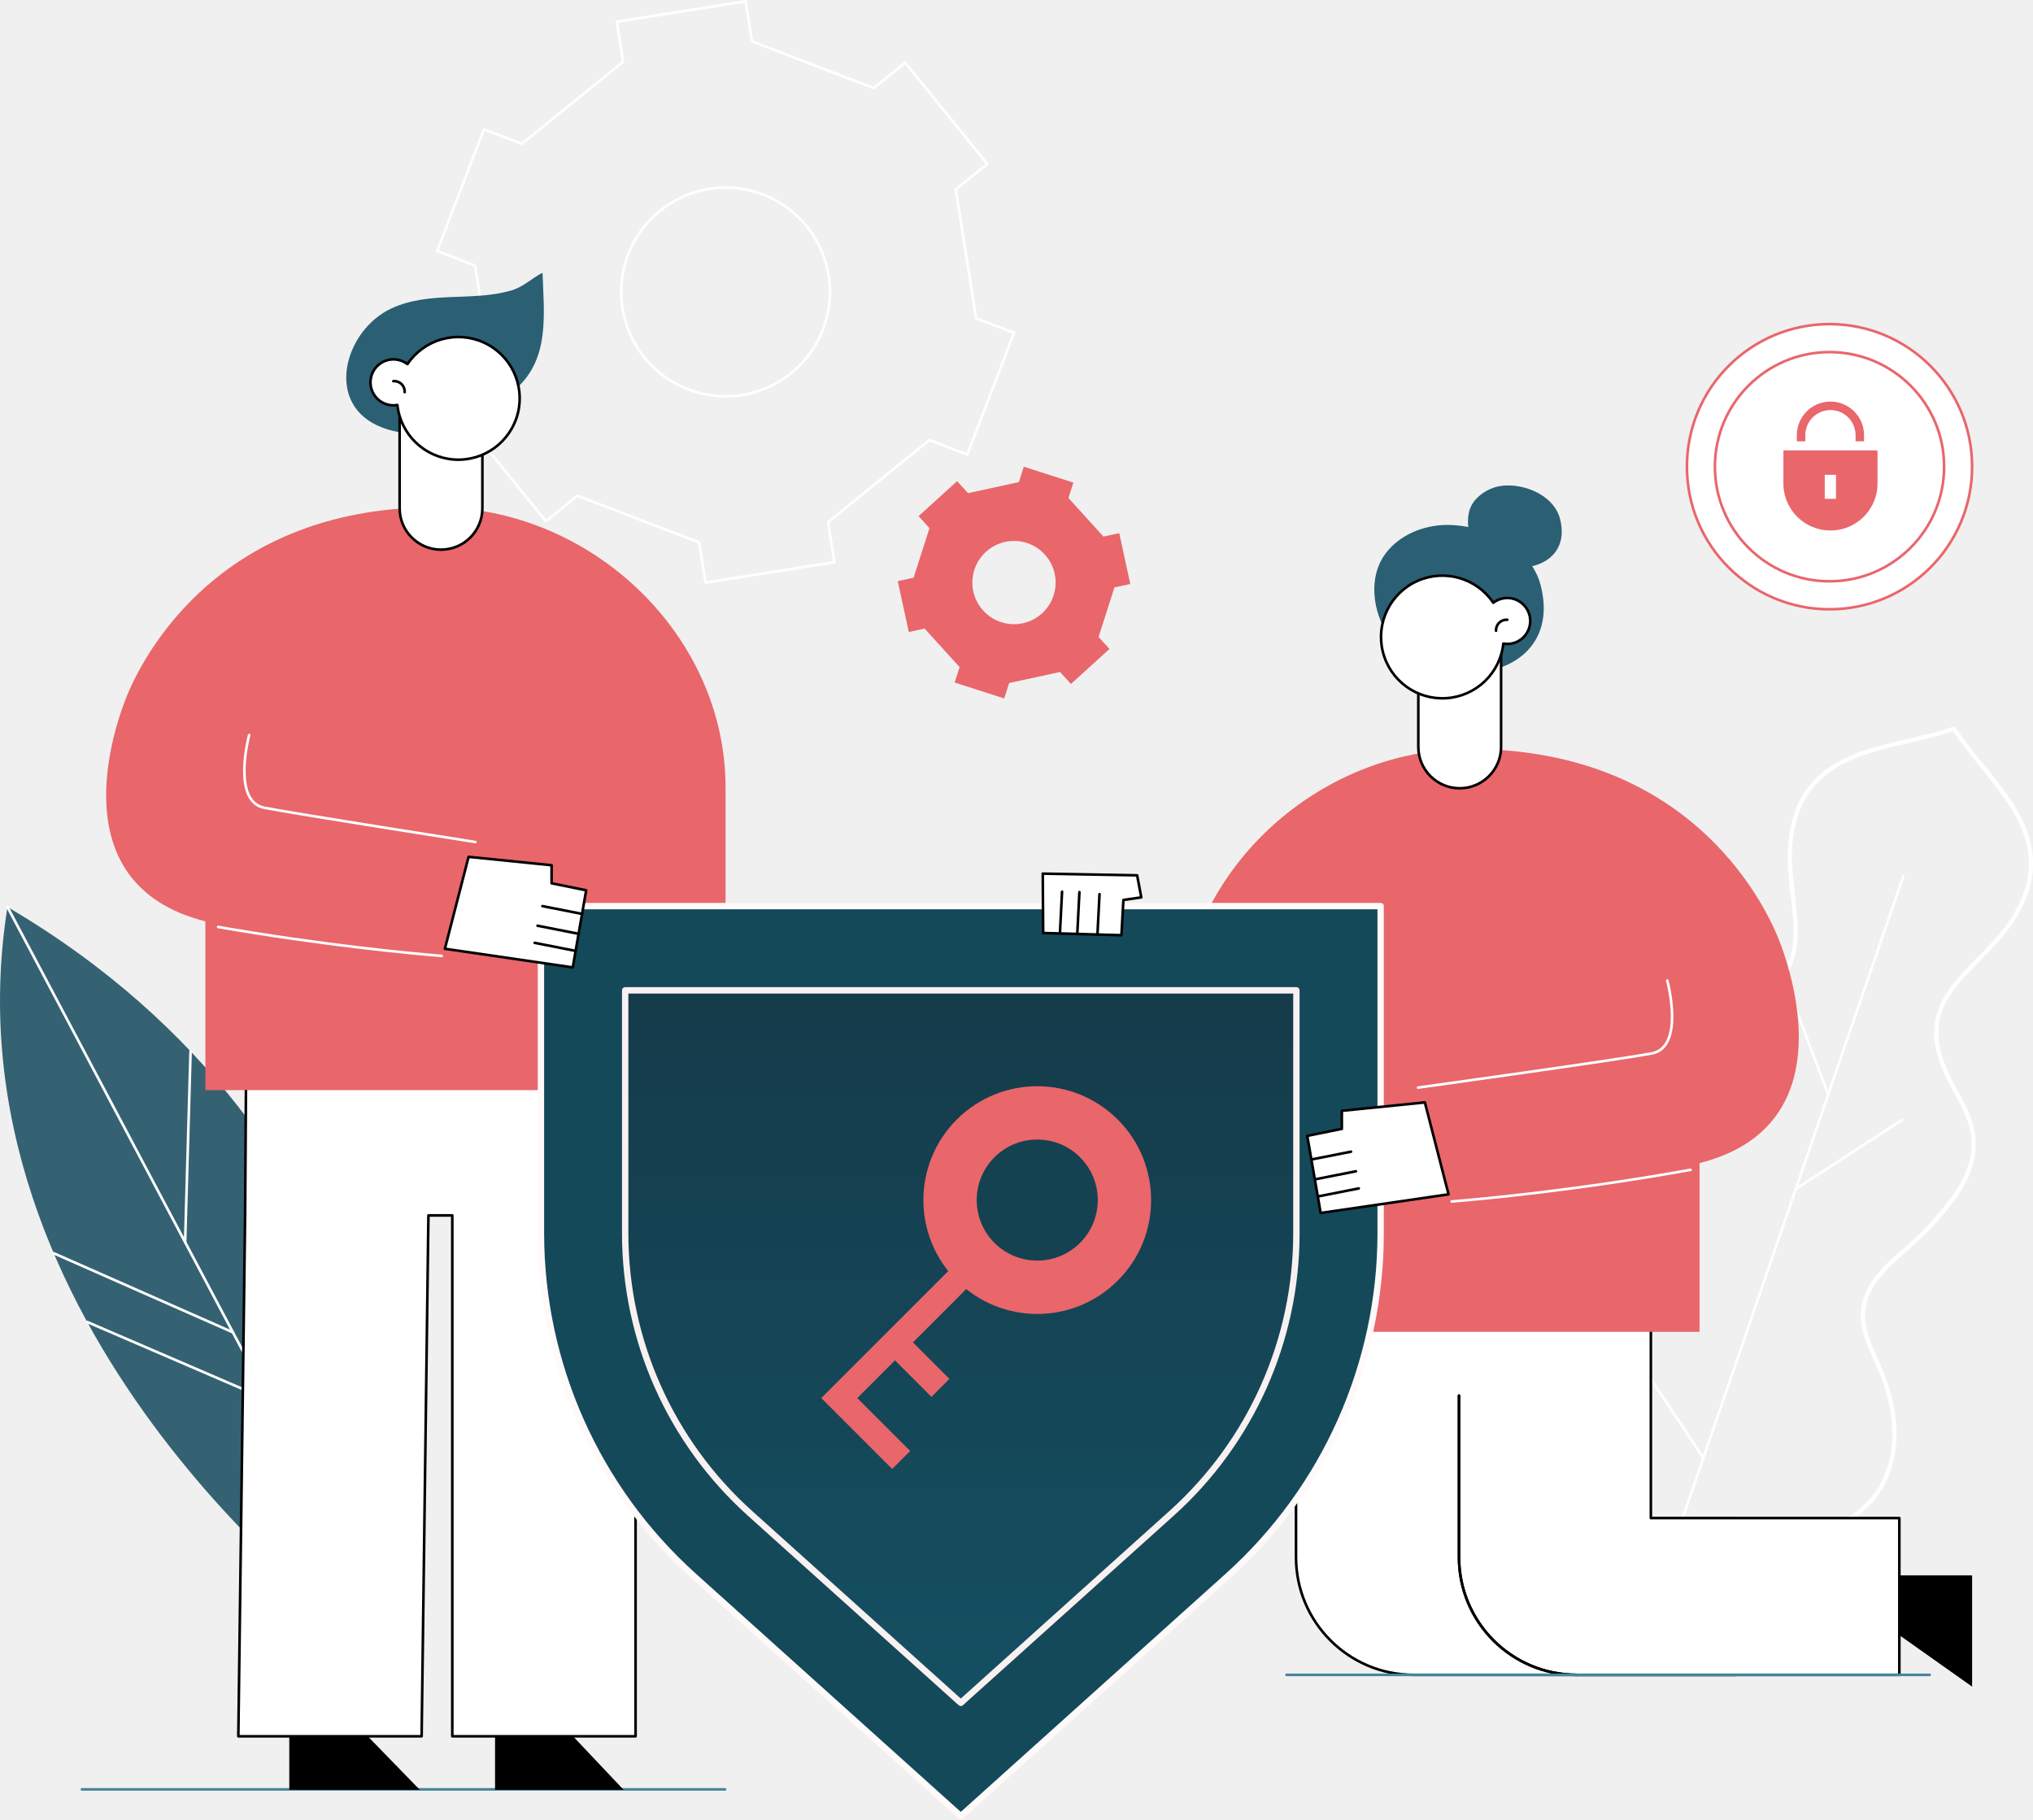
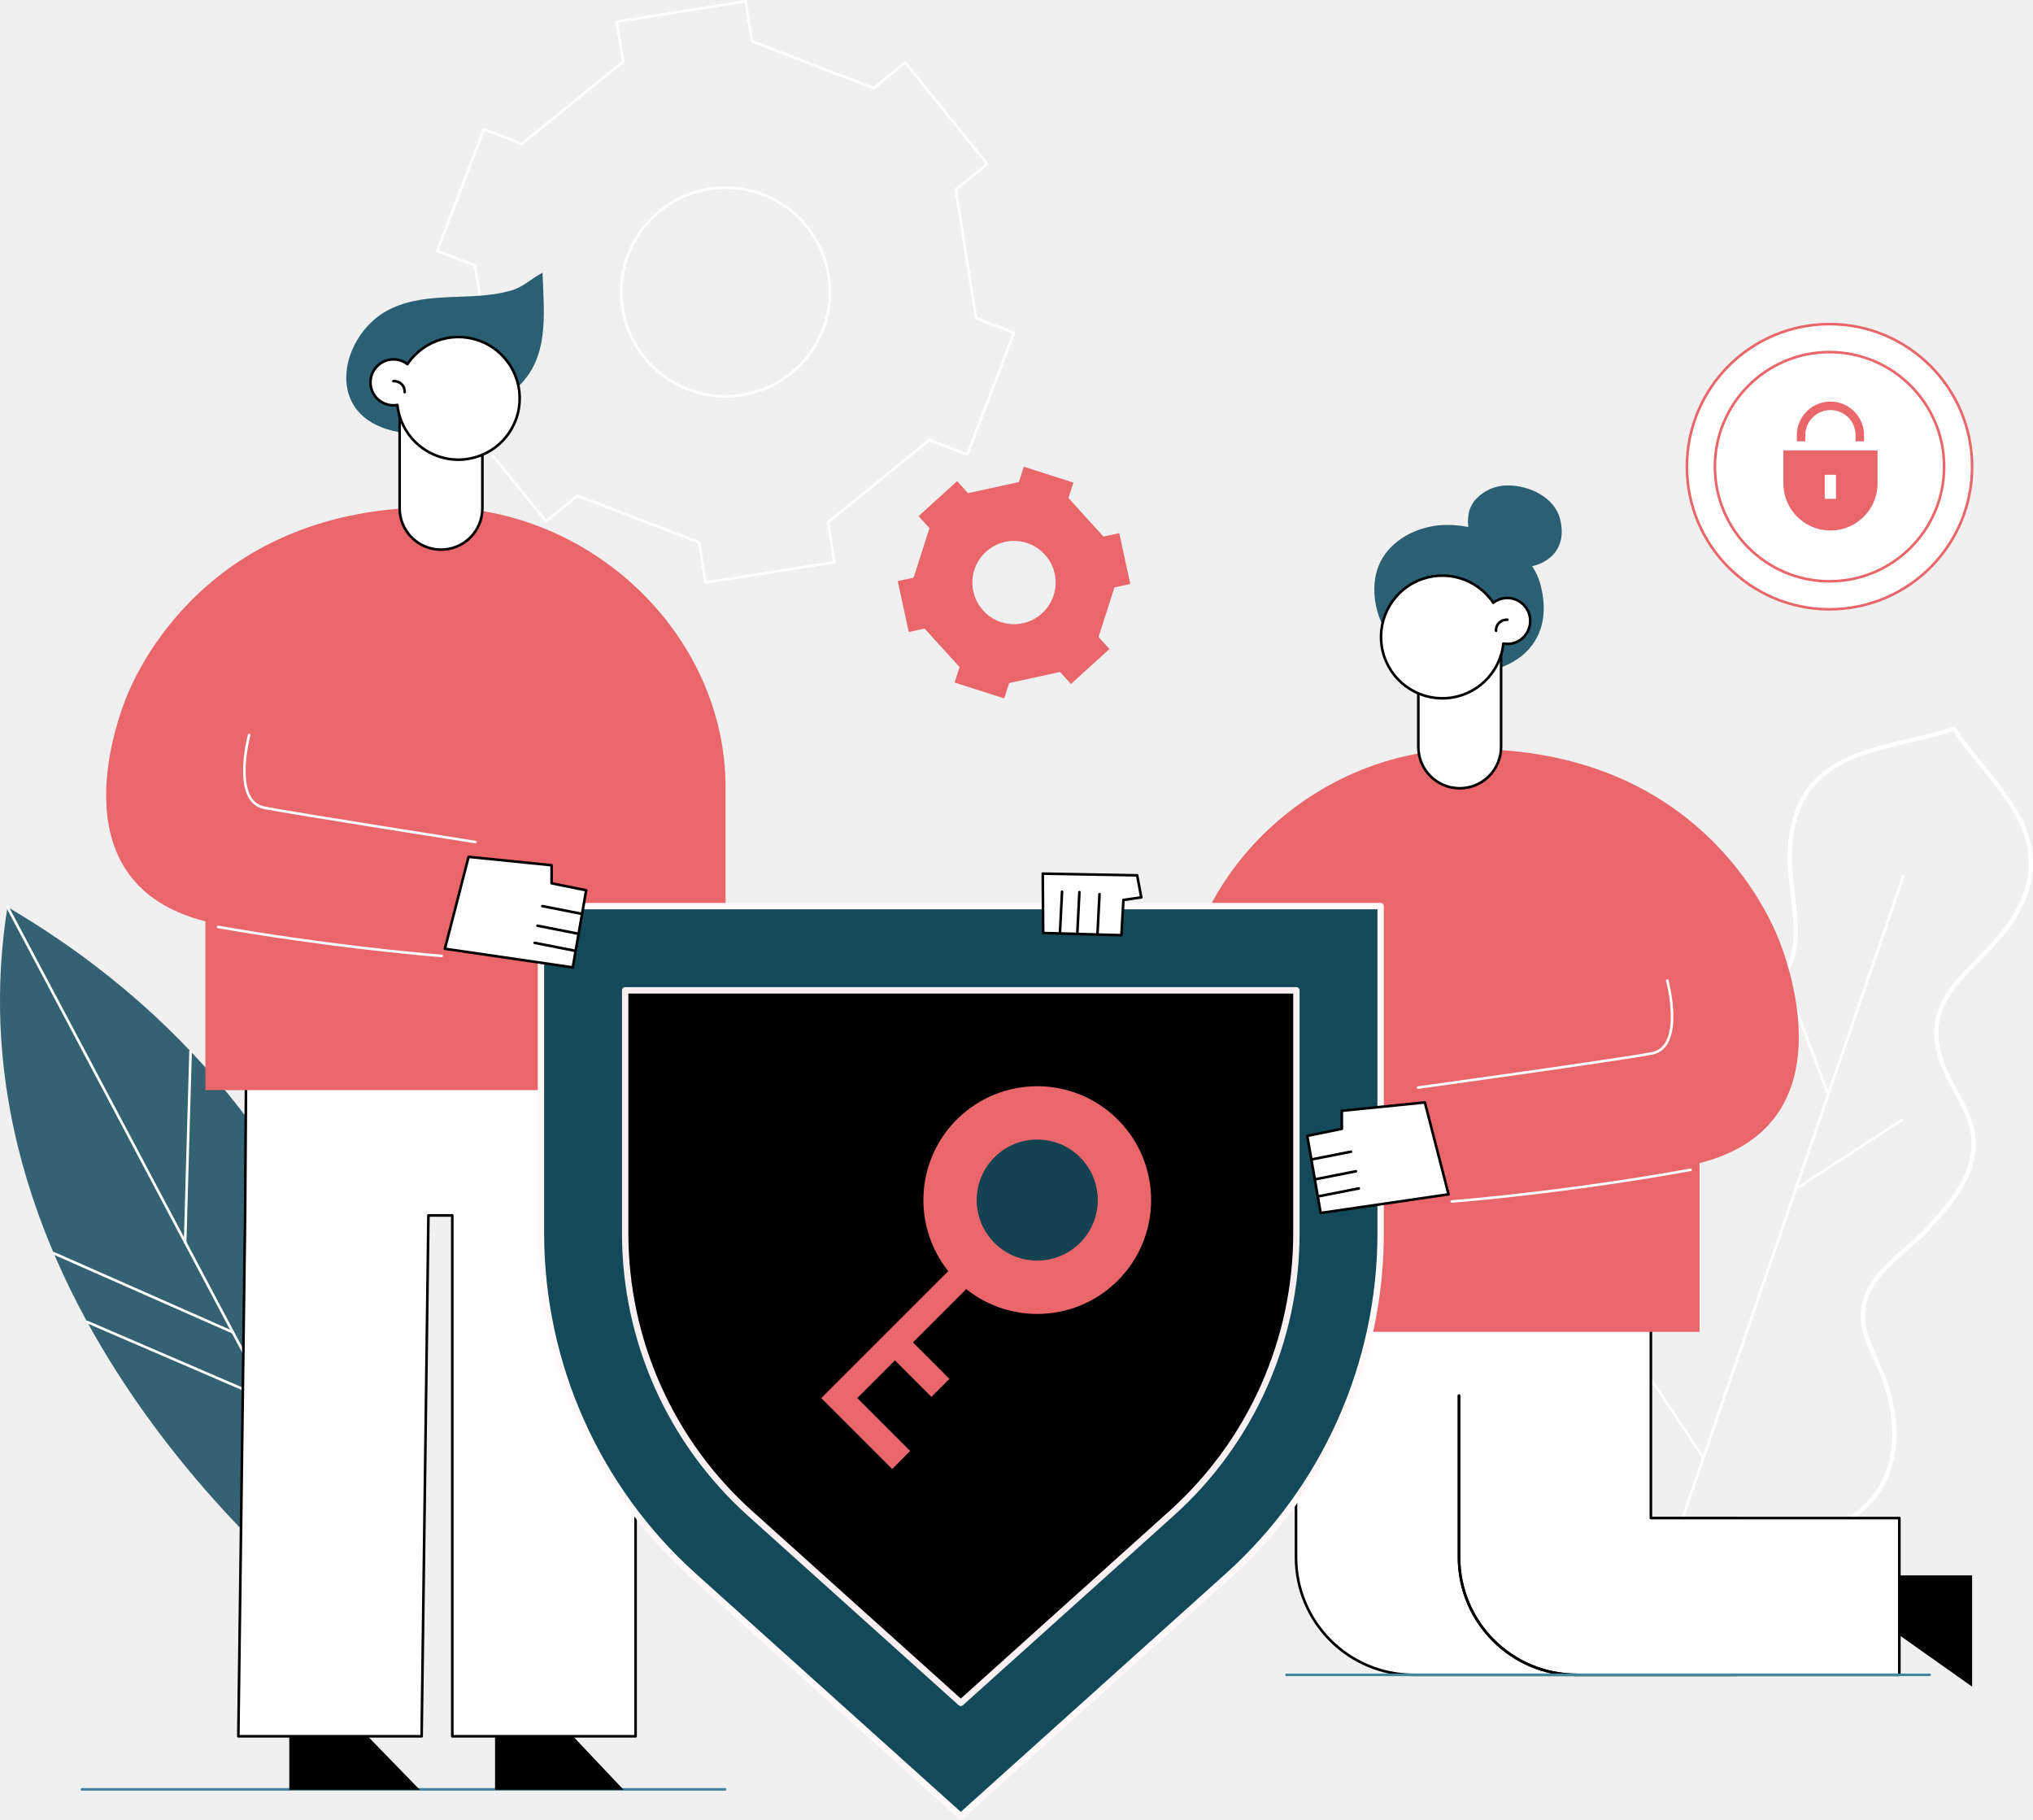
<svg xmlns="http://www.w3.org/2000/svg" width="479.309" height="428.926" viewBox="0 0 479.309 428.926">
  <defs>
    <linearGradient id="linear-gradient" x1="0.5" x2="0.5" y2="1" gradientUnits="objectBoundingBox">
-       <stop offset="0" stop-color="#153b4a" />
-       <stop offset="1" stop-color="#145062" />
+       <stop offset="0" stopColor="#153b4a" />
+       <stop offset="1" stopColor="#145062" />
    </linearGradient>
  </defs>
  <g id="Group_21442" data-name="Group 21442" transform="translate(-272.549 -300.665)">
    <g id="Group_21440" data-name="Group 21440" transform="translate(670.265 377.074)">
      <circle id="Ellipse_9237" data-name="Ellipse 9237" cx="33.618" cy="33.618" r="33.618" fill="#fff" stroke="#e9666b" stroke-linecap="round" stroke-linejoin="round" stroke-width="0.616" />
      <circle id="Ellipse_9238" data-name="Ellipse 9238" cx="27.019" cy="27.019" r="27.019" transform="translate(6.599 6.599)" fill="#fff" stroke="#e9666b" stroke-linecap="round" stroke-linejoin="round" stroke-width="0.616" />
      <g id="Group_21422" data-name="Group 21422" transform="translate(22.745 19.267)">
        <path id="Path_41407" data-name="Path 41407" d="M218.331,291.343v7.465a11.1,11.1,0,1,0,22.191,0v-7.465Zm12.408,11.419H228.08V297.1h2.659Z" transform="translate(-218.331 -280.831)" fill="#e9666b" />
        <path id="Path_41408" data-name="Path 41408" d="M238.19,284.554v-1.446a6.925,6.925,0,0,0-6.924-6.925h0a6.924,6.924,0,0,0-6.924,6.925v1.446" transform="translate(-220.174 -276.183)" fill="none" stroke="#e9666b" stroke-width="2" />
      </g>
    </g>
    <g id="Group_21429" data-name="Group 21429" transform="translate(272.549 514.502)">
      <path id="Path_41415" data-name="Path 41415" d="M178.273,397.3s2.182-95.76-92.564-151.355c-15.838,99.138,80.267,169.41,80.267,169.41Z" transform="translate(-83.946 -245.95)" fill="#356272" />
      <line id="Line_86" data-name="Line 86" x1="1.283" y2="44.986" transform="translate(43.646 34.032)" fill="#fff" stroke="#fff" stroke-linecap="round" stroke-linejoin="round" stroke-width="0.613" />
      <line id="Line_87" data-name="Line 87" x1="42.226" y1="18.637" transform="translate(12.685 81.632)" fill="#fff" stroke="#fff" stroke-linecap="round" stroke-linejoin="round" stroke-width="0.613" />
      <line id="Line_88" data-name="Line 88" x2="42.84" y2="18.465" transform="translate(20.566 97.829)" fill="#fff" stroke="#fff" stroke-linecap="round" stroke-linejoin="round" stroke-width="0.613" />
      <line id="Line_89" data-name="Line 89" x2="86.027" y2="162.297" transform="translate(1.763 0.001)" fill="#fff" stroke="#fff" stroke-linecap="round" stroke-linejoin="round" stroke-width="0.613" />
    </g>
    <line id="Line_90" data-name="Line 90" x2="151.635" transform="translate(291.865 722.525)" fill="#d4e6fc" stroke="#47849d" stroke-linecap="round" stroke-linejoin="round" stroke-width="0.613" />
    <g id="Group_21430" data-name="Group 21430" transform="translate(375.611 300.971)">
      <path id="Path_41416" data-name="Path 41416" d="M271.913,194.521l-4.807-30.372,7.438-6.017L255.2,134.239l-7.435,6.015-28.7-11.025-1.493-9.442-30.374,4.807,1.494,9.442L164.8,153.383l-8.931-3.426-11.025,28.7,8.931,3.426,4.8,30.372-7.437,6.017,19.349,23.9,7.435-6.017,28.7,11.018,1.494,9.449,30.372-4.8L237,242.576l23.893-19.347,8.931,3.426,11.025-28.708Zm-36.1,2.606a24.6,24.6,0,1,1-14.151-31.785A24.6,24.6,0,0,1,235.809,197.127Z" transform="translate(-144.839 -119.787)" fill="none" stroke="#fff" stroke-linecap="round" stroke-linejoin="round" stroke-width="0.613" />
    </g>
    <g id="Group_21431" data-name="Group 21431" transform="translate(636.632 472.508)">
      <path id="Path_41417" data-name="Path 41417" d="M395.762,221.236c8.324,12.883,25.577,24.854,14.4,43.748-7.713,13.034-24.106,18.248-16.876,35.979,2.865,7.031,7.992,12.21,6.863,20.31-.98,7.041-6.215,12.8-10.83,17.815-3.967,4.316-10.439,8.5-13.3,13.7-4.67,8.478.731,14.464,3.47,22.575,2.6,7.718,3.334,16.351-.689,23.84-5.323,9.908-16.492,11.372-23.582,18.755,0,0-33.011,23.649-48.683-16.73-3.7-9.542-8.963-18.2-7.071-29.289,1.43-8.381,7.313-14.742,14.112-19.227,7.147-4.715,15.085-6.115,16.614-15.674.936-5.854-1.594-13.137-2.07-18.981-.553-6.8-1.146-14.554,2.408-20.709,4.091-7.083,11.318-8.017,17.9-11.8,16.6-9.541,6.877-23.73,8.806-38.751,2.8-21.774,23.764-20.61,38.249-25.657Z" transform="translate(-299.062 -221.138)" fill="none" stroke="#fff" stroke-width="1" />
      <line id="Line_91" data-name="Line 91" x1="61.02" y2="177.557" transform="translate(23.625 34.717)" fill="#d4e6fc" stroke="#fff" stroke-linecap="round" stroke-linejoin="round" stroke-width="0.613" />
      <line id="Line_92" data-name="Line 92" x1="25.035" y2="16.28" transform="translate(59.298 92.193)" fill="#d4e6fc" stroke="#fff" stroke-linecap="round" stroke-linejoin="round" stroke-width="0.613" />
      <line id="Line_93" data-name="Line 93" x1="14.873" y1="22.342" transform="translate(22.637 149.53)" fill="#d4e6fc" stroke="#fff" stroke-linecap="round" stroke-linejoin="round" stroke-width="0.613" />
      <line id="Line_94" data-name="Line 94" x1="7.717" y1="20.537" transform="translate(59.229 65.68)" fill="#d4e6fc" stroke="#fff" stroke-linecap="round" stroke-linejoin="round" stroke-width="0.613" />
    </g>
    <g id="Group_21432" data-name="Group 21432" transform="translate(484.205 410.693)">
      <path id="Path_41418" data-name="Path 41418" d="M256.347,224.763l3.745-11.688,3.732-.807-2.6-11.991-3.732.807-8.247-9.089,1.166-3.632-11.688-3.747-1.164,3.634-11.993,2.6L223,188.024l-9.087,8.246,2.568,2.826-3.745,11.688-3.732.807,2.6,11.995,3.732-.807,8.248,9.085-1.166,3.635,11.688,3.747,1.164-3.634,11.993-2.6,2.567,2.826,9.089-8.249Zm-13.335-5.56a9.82,9.82,0,1,1,.67-13.872A9.821,9.821,0,0,1,243.012,219.2Z" transform="translate(-209.001 -184.615)" fill="#e9666b" />
    </g>
    <g id="Group_21433" data-name="Group 21433" transform="translate(550.602 415.115)">
      <path id="Path_41419" data-name="Path 41419" d="M365.679,365.274,348.523,353.14V339.052h17.156Z" transform="translate(-178.779 -82.09)" />
      <path id="Path_41420" data-name="Path 41420" d="M368.294,353.151v36.966H292.213a27.734,27.734,0,0,1-27.733-27.733v-63.21h45.234v53.977Z" transform="translate(-236.979 -109.706)" fill="#fff" stroke="#000" stroke-linecap="round" stroke-linejoin="round" stroke-width="0.616" />
      <path id="Path_41421" data-name="Path 41421" d="M287.185,299.174h45.234v53.977H391v36.966H314.918a27.735,27.735,0,0,1-27.733-27.733v-38.1" transform="translate(-221.256 -109.706)" fill="#fff" stroke="#000" stroke-linecap="round" stroke-linejoin="round" stroke-width="0.616" />
      <path id="Path_41422" data-name="Path 41422" d="M389.84,269.567c-2.537-6.714-19.423-45.621-72.95-45.621q-1.114,0-2.207.025c-35.58.848-66.452,30.48-66.452,66.07V324.9h15.81v36.446H370.869V321.557C401.879,313.735,394.874,282.892,389.84,269.567Z" transform="translate(-248.231 -161.801)" fill="#e9666b" />
      <path id="Path_41423" data-name="Path 41423" d="M275.93,203.8c-1.845,6.68,1.142,14.965,6.519,19.039,13.112,9.937,37.411,4.51,32.151-15.9-2.385-9.255-13.259-14.269-22.128-14.212-5.509.036-11.142,2.346-14.447,6.753A12.875,12.875,0,0,0,275.93,203.8Z" transform="translate(-229.428 -183.421)" fill="#2b5f74" />
      <path id="Path_41424" data-name="Path 41424" d="M291.274,246.376h0a9.757,9.757,0,0,1-9.756-9.757V204.91h19.513v31.709A9.757,9.757,0,0,1,291.274,246.376Z" transform="translate(-225.18 -174.983)" fill="#fff" stroke="#000" stroke-linecap="round" stroke-linejoin="round" stroke-width="0.613" />
      <path id="Path_41425" data-name="Path 41425" d="M311.477,210.045a5.421,5.421,0,0,1-4.969,5.836,5.147,5.147,0,0,1-1.354-.064,14.462,14.462,0,1,1-2.375-9.634,5.327,5.327,0,0,1,2.862-1.107A5.421,5.421,0,0,1,311.477,210.045Z" transform="translate(-228.771 -178.531)" fill="#fff" stroke="#000" stroke-linecap="round" stroke-linejoin="round" stroke-width="0.613" />
      <path id="Path_41426" data-name="Path 41426" d="M292.345,208.531a2.459,2.459,0,0,1,2.666-2.59" transform="translate(-217.682 -174.273)" fill="none" stroke="#000" stroke-linecap="round" stroke-linejoin="round" stroke-width="0.613" />
      <path id="Path_41427" data-name="Path 41427" d="M288.719,193.363a10.542,10.542,0,0,0,3.614,10.551c7.266,5.506,20.731,2.5,17.817-8.811-1.322-5.128-7.349-7.907-12.262-7.875a10.109,10.109,0,0,0-8.007,3.742A7.126,7.126,0,0,0,288.719,193.363Z" transform="translate(-220.403 -187.228)" fill="#2b5f74" />
      <path id="Path_41428" data-name="Path 41428" d="M286.173,290.021c7.271-.577,30.074-2.723,56.3-7.466" transform="translate(-221.956 -121.214)" fill="none" stroke="#fff" stroke-linecap="round" stroke-linejoin="round" stroke-width="0.613" />
      <path id="Path_41429" data-name="Path 41429" d="M340.237,256.194s4.216,15.659-3.614,17.165-55.138,8.07-55.138,8.07" transform="translate(-225.203 -139.469)" fill="none" stroke="#fff" stroke-linecap="round" stroke-linejoin="round" stroke-width="0.613" />
      <path id="Path_41430" data-name="Path 41430" d="M314.918,379.845a27.735,27.735,0,0,1-27.733-27.733v-38.1" transform="translate(-221.256 -99.434)" fill="none" stroke="#000" stroke-linecap="round" stroke-linejoin="round" stroke-width="0.613" />
    </g>
    <g id="Group_21434" data-name="Group 21434" transform="translate(297.574 364.965)">
      <path id="Path_41431" data-name="Path 41431" d="M151.357,195.348a22.307,22.307,0,0,1-10.695-1.251c-13.912-5.3-8.957-23.008,2.241-28.121,9.028-4.123,18.848-1.535,28.08-4.167,3.026-.863,4.8-2.85,7.472-4.213.325,9.769,1.77,20.29-6.3,27.378C166.419,190.017,159.041,194.432,151.357,195.348Z" transform="translate(-75.57 -157.597)" fill="#2b5f74" />
      <path id="Path_41432" data-name="Path 41432" d="M155.006,375.934,138.33,358.778H124.243v17.156Z" transform="translate(-81.065 -18.28)" />
      <path id="Path_41433" data-name="Path 41433" d="M183.207,375.934l-16.213-17.156H152.907v17.156Z" transform="translate(-61.215 -18.28)" />
      <path id="Path_41434" data-name="Path 41434" d="M210.8,270.509v153.94h-43.21v-122.8h-5.628l-1.6,122.8H117.145l1.6-122.8.208-31.14Z" transform="translate(-85.981 -79.406)" fill="#fff" stroke="#000" stroke-linecap="round" stroke-linejoin="round" stroke-width="0.616" />
      <rect id="Rectangle_8462" data-name="Rectangle 8462" width="106.828" height="56.094" transform="translate(130.23 192.703) rotate(180)" fill="#e9666b" />
      <path id="Path_41435" data-name="Path 41435" d="M244.771,256.369c0-35.59-30.871-65.222-66.452-66.07q-1.092-.028-2.207-.027c-53.525,0-70.413,38.907-72.95,45.623-5.646,14.948-13.777,51.944,32.071,53.752s51.721,1.581,51.721,1.581h57.817Z" transform="translate(-98.732 -134.97)" fill="#e9666b" />
      <path id="Path_41436" data-name="Path 41436" d="M149.37,213.136h0a9.757,9.757,0,0,0,9.757-9.756V171.67H139.614v31.711A9.755,9.755,0,0,0,149.37,213.136Z" transform="translate(-70.421 -147.852)" fill="#fff" stroke="#000" stroke-linecap="round" stroke-linejoin="round" stroke-width="0.613" />
      <path id="Path_41437" data-name="Path 41437" d="M135.57,176.806a5.422,5.422,0,0,0,4.969,5.836,5.14,5.14,0,0,0,1.354-.066,14.462,14.462,0,1,0,2.376-9.634,5.354,5.354,0,0,0-2.862-1.107A5.423,5.423,0,0,0,135.57,176.806Z" transform="translate(-73.233 -151.398)" fill="#fff" stroke="#000" stroke-linecap="round" stroke-linejoin="round" stroke-width="0.613" />
      <path id="Path_41438" data-name="Path 41438" d="M141.407,175.292a2.458,2.458,0,0,0-2.666-2.59" transform="translate(-71.025 -147.141)" fill="none" stroke="#000" stroke-linecap="round" stroke-linejoin="round" stroke-width="0.613" />
      <line id="Line_95" data-name="Line 95" x2="5.777" y2="12.47" transform="translate(116.295 109.883)" fill="#0c5ae5" />
      <path id="Path_41439" data-name="Path 41439" d="M167.043,255.553c-6.938-.552-28.014-2.53-52.714-6.829" transform="translate(-87.93 -94.492)" fill="none" stroke="#fff" stroke-linecap="round" stroke-linejoin="round" stroke-width="0.613" />
      <path id="Path_41440" data-name="Path 41440" d="M119.117,221.987s-4.216,15.659,3.613,17.165,49.717,8.07,49.717,8.07" transform="translate(-85.4 -113.007)" fill="none" stroke="#fff" stroke-linecap="round" stroke-linejoin="round" stroke-width="0.613" />
    </g>
    <g id="Group_21436" data-name="Group 21436" transform="translate(400.082 514.285)">
      <path id="Path_41441" data-name="Path 41441" d="M195.285,403.73A108.747,108.747,0,0,1,159.3,322.978V245.822H357.272v77.156a108.743,108.743,0,0,1-35.989,80.752l-63,56.648Z" transform="translate(-159.297 -245.822)" fill="#14495a" stroke="#fff9f9" stroke-linecap="round" stroke-linejoin="round" stroke-width="1.5" />
      <path id="Path_41442" data-name="Path 41442" d="M171.033,257.558H329.281v57.291a88.737,88.737,0,0,1-29.405,65.984l-49.719,44.7-49.719-44.7a88.731,88.731,0,0,1-29.405-65.984Z" transform="translate(-151.17 -237.695)" stroke="#f9f1f1" stroke-linecap="round" stroke-linejoin="round" stroke-width="1.5" fill="url(#linear-gradient)" />
      <g id="Group_21435" data-name="Group 21435" transform="translate(70.338 42.464)">
        <path id="Path_41443" data-name="Path 41443" d="M258.4,316.737a26.844,26.844,0,1,1,0-37.963A26.84,26.84,0,0,1,258.4,316.737Z" transform="translate(-192.742 -270.911)" fill="#e9666b" />
        <path id="Path_41444" data-name="Path 41444" d="M247.53,286.772l-46.674,46.674,14.6,14.6" transform="translate(-200.856 -259.928)" fill="none" stroke="#e9666b" stroke-width="6" />
        <line id="Line_96" data-name="Line 96" x1="10.723" y1="10.723" transform="translate(13.126 60.393)" fill="none" stroke="#e9666b" stroke-width="6" />
        <path id="Path_41445" data-name="Path 41445" d="M244.365,302.7a14.272,14.272,0,1,1,0-20.183A14.274,14.274,0,0,1,244.365,302.7Z" transform="translate(-187.598 -265.767)" fill="#154251" />
      </g>
    </g>
    <g id="Group_21437" data-name="Group 21437" transform="translate(580.75 560.566)">
      <path id="Path_41446" data-name="Path 41446" d="M293.774,273.167,274.2,275.146V279.4l-8.153,1.654,3.162,18.181,30.152-4.4Z" transform="translate(-266.044 -273.167)" fill="#fff" stroke="#000" stroke-linecap="round" stroke-linejoin="round" stroke-width="0.613" />
      <line id="Line_97" data-name="Line 97" y1="1.843" x2="9.353" transform="translate(0.969 11.615)" fill="none" stroke="#000" stroke-linecap="round" stroke-linejoin="round" stroke-width="0.613" />
      <line id="Line_98" data-name="Line 98" y1="1.843" x2="9.353" transform="translate(2.123 16.236)" fill="none" stroke="#000" stroke-linecap="round" stroke-linejoin="round" stroke-width="0.613" />
      <line id="Line_99" data-name="Line 99" y1="1.843" x2="9.353" transform="translate(2.801 20.274)" fill="none" stroke="#000" stroke-linecap="round" stroke-linejoin="round" stroke-width="0.613" />
    </g>
    <g id="Group_21438" data-name="Group 21438" transform="translate(518.396 506.625)">
      <path id="Path_41447" data-name="Path 41447" d="M251.454,241.7l.976,5.2-4.211.609-.471,8.306L229.3,255.3l-.1-14Z" transform="translate(-229.203 -241.296)" fill="#fff" stroke="#000" stroke-linecap="round" stroke-linejoin="round" stroke-width="0.613" />
      <line id="Line_100" data-name="Line 100" y1="9.52" x2="0.485" transform="translate(12.894 4.845)" fill="none" stroke="#000" stroke-linecap="round" stroke-linejoin="round" stroke-width="0.613" />
      <line id="Line_101" data-name="Line 101" y1="9.52" x2="0.486" transform="translate(8.155 4.363)" fill="none" stroke="#000" stroke-linecap="round" stroke-linejoin="round" stroke-width="0.613" />
      <line id="Line_102" data-name="Line 102" y1="9.52" x2="0.485" transform="translate(4.062 4.27)" fill="none" stroke="#000" stroke-linecap="round" stroke-linejoin="round" stroke-width="0.613" />
    </g>
    <g id="Group_21439" data-name="Group 21439" transform="translate(377.441 502.671)">
      <path id="Path_41448" data-name="Path 41448" d="M151.5,238.96l19.576,1.979v4.255l8.153,1.654-3.162,18.181-30.152-4.4Z" transform="translate(-145.921 -238.96)" fill="#fff" stroke="#000" stroke-linecap="round" stroke-linejoin="round" stroke-width="0.613" />
      <line id="Line_103" data-name="Line 103" x1="9.353" y1="1.843" transform="translate(22.992 11.615)" fill="none" stroke="#000" stroke-linecap="round" stroke-linejoin="round" stroke-width="0.613" />
      <line id="Line_104" data-name="Line 104" x1="9.353" y1="1.843" transform="translate(21.838 16.236)" fill="none" stroke="#000" stroke-linecap="round" stroke-linejoin="round" stroke-width="0.613" />
      <line id="Line_105" data-name="Line 105" x1="9.353" y1="1.843" transform="translate(21.16 20.274)" fill="none" stroke="#000" stroke-linecap="round" stroke-linejoin="round" stroke-width="0.613" />
    </g>
    <line id="Line_107" data-name="Line 107" x2="151.635" transform="translate(575.865 695.525)" fill="#d4e6fc" stroke="#47849d" stroke-linecap="round" stroke-linejoin="round" stroke-width="0.613" />
  </g>
</svg>
